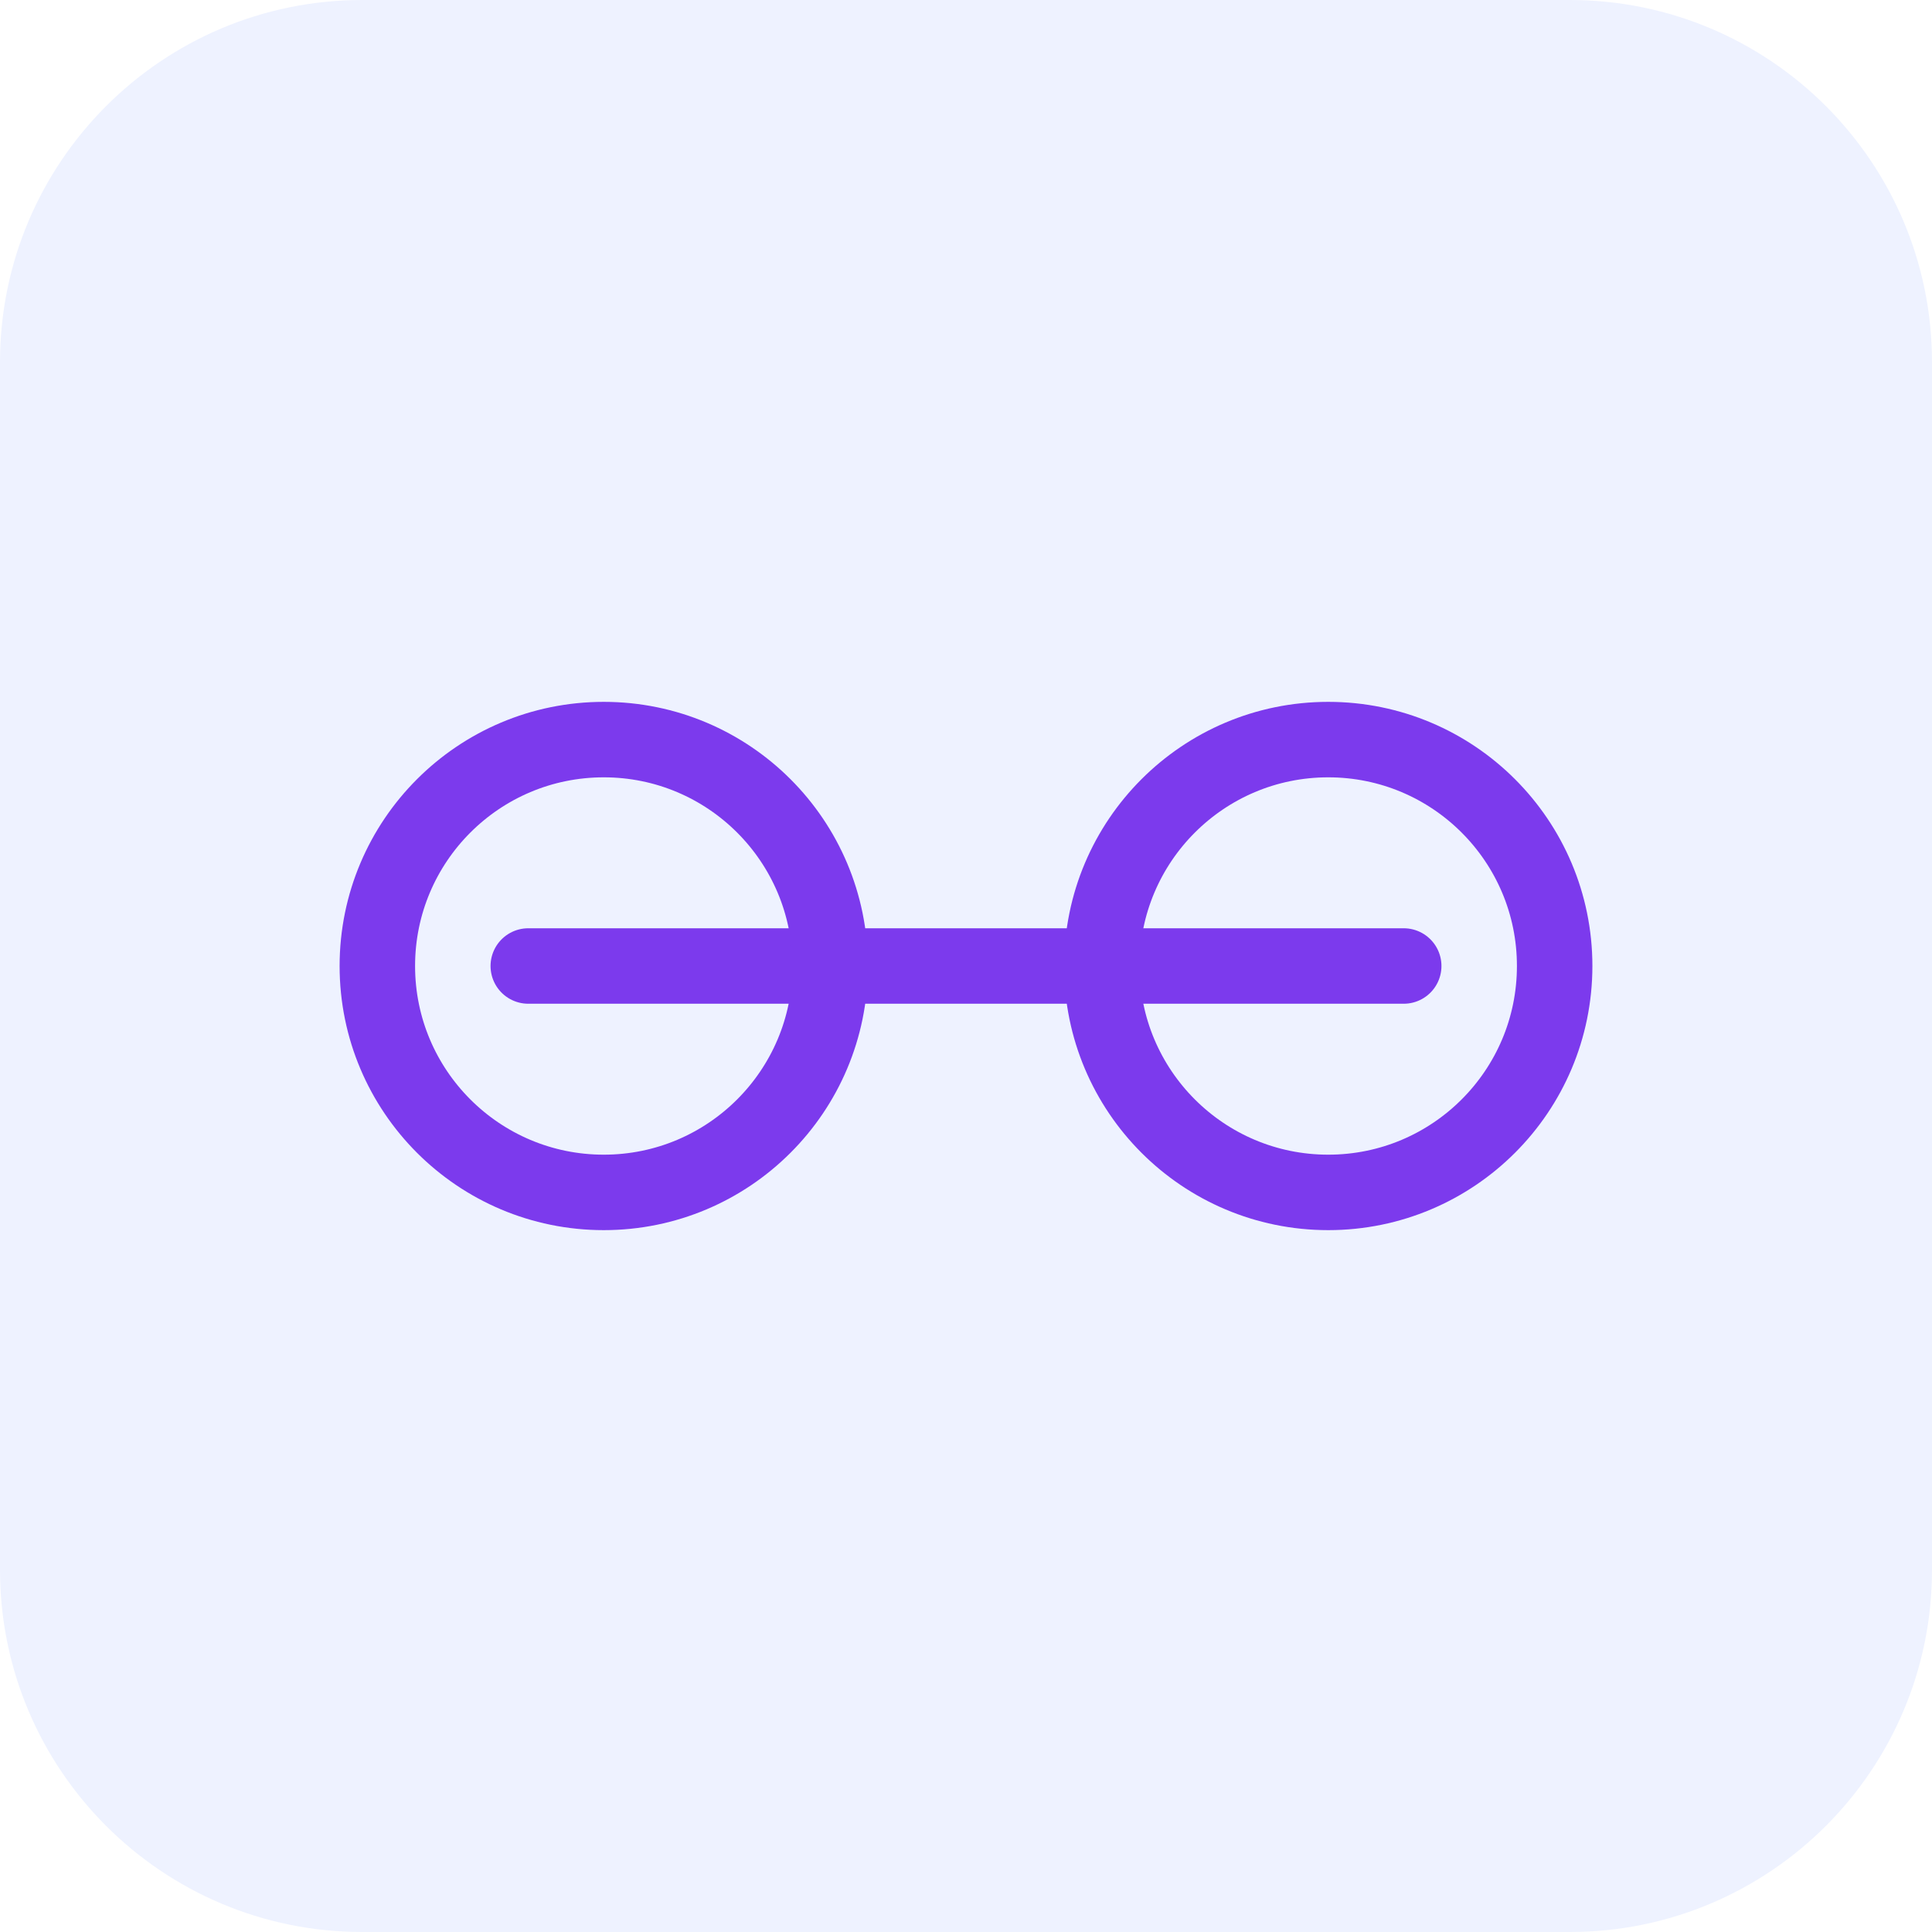
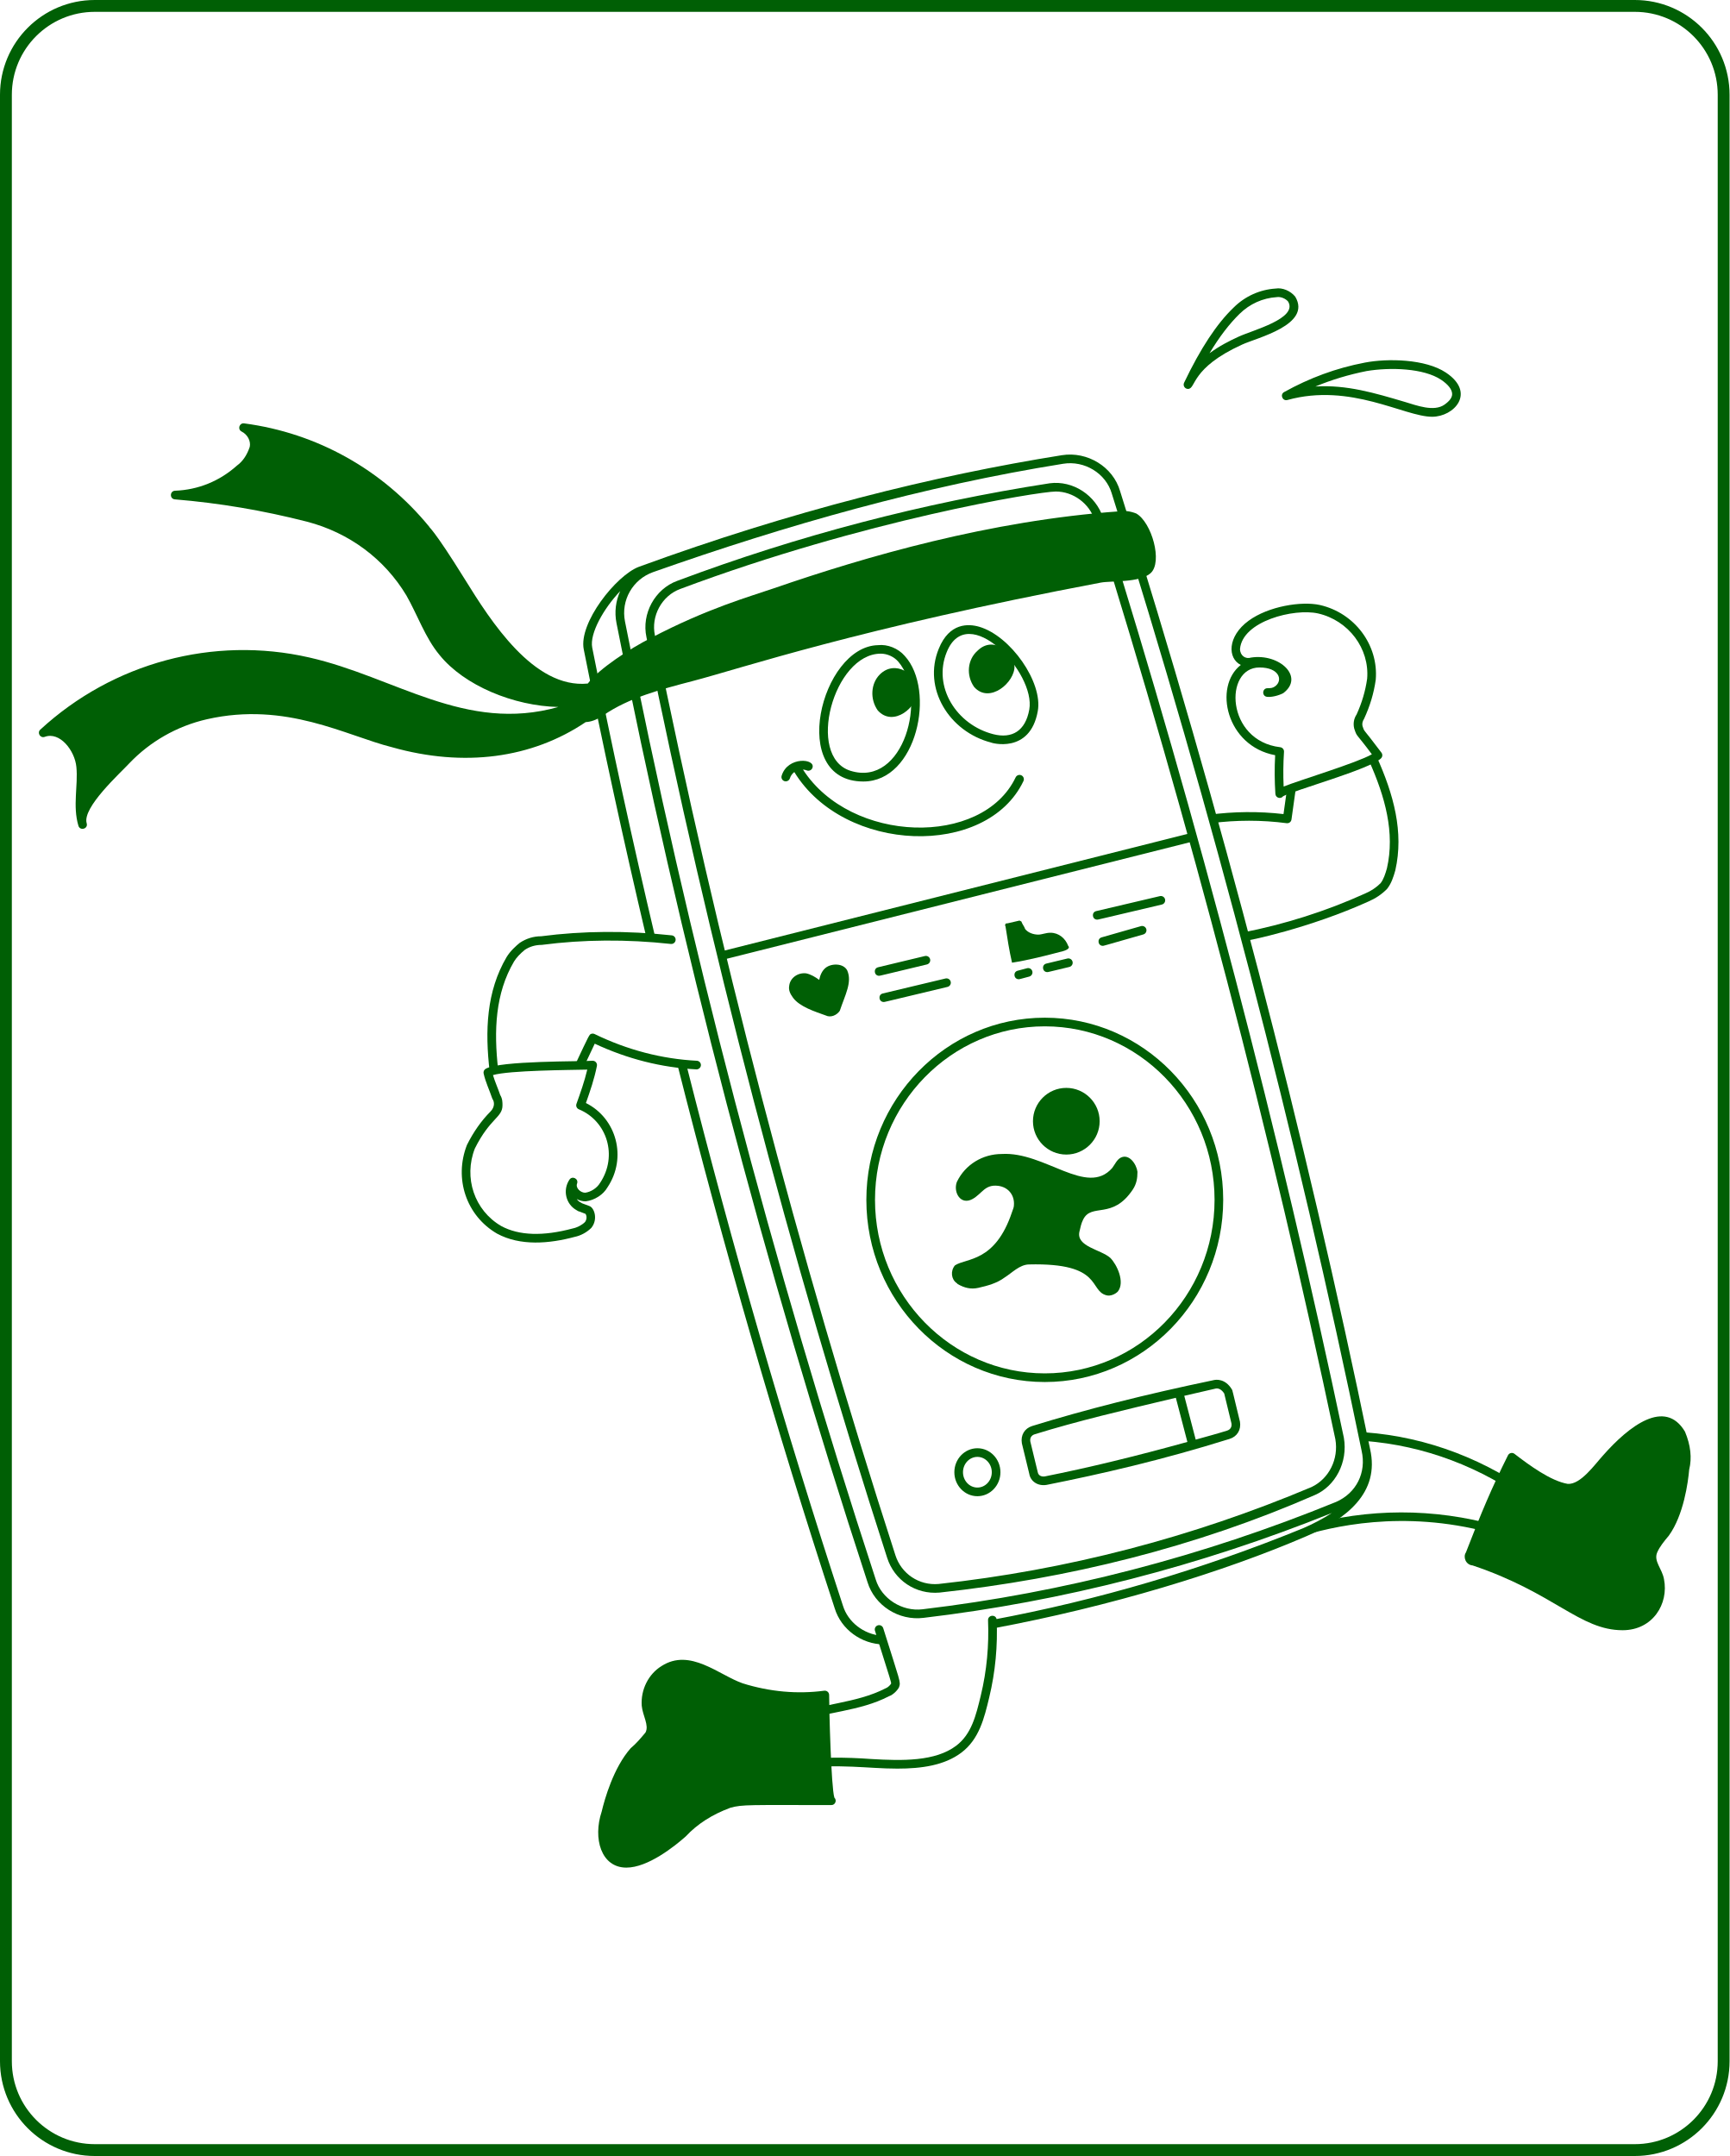
- <svg xmlns="http://www.w3.org/2000/svg" viewBox="0 0 128 128" fill="none">
-   <rect width="128" height="128" rx="24" fill="#EEF2FF" />
-   <path d="M35 64 h58" stroke="#7C3AED" stroke-width="5" stroke-linecap="round" />
-   <rect x="25" y="49" width="30" height="30" rx="15" stroke="#7C3AED" stroke-width="5" />
-   <rect x="73" y="49" width="30" height="30" rx="15" stroke="#7C3AED" stroke-width="5" />
+ <svg xmlns="http://www.w3.org/2000/svg" width="146" height="182" viewBox="0 0 146 182" fill="none">
+   <rect x="0.5" y="0.5" width="145" height="181" rx="7.5" stroke="#005F05" />
+   <path d="M108.609 69.49C108.816 69.515 108.991 69.377 109.019 69.179L109.406 66.405C109.108 66.509 108.845 66.603 108.631 66.685L108.346 68.721C106.268 68.479 104.14 68.5 102.072 68.777C102.137 69.014 102.202 69.25 102.267 69.488C104.361 69.215 106.514 69.214 108.609 69.49Z" fill="#005F05" />
+   <path d="M116.2 63.856C116.054 63.961 115.833 64.079 115.558 64.206C116.936 67.277 117.76 70.303 117.078 73.294C116.941 73.775 116.794 74.236 116.539 74.558C116.178 74.918 115.738 75.212 115.224 75.431C111.947 76.914 108.465 78.022 104.874 78.724C104.834 78.732 104.798 78.745 104.766 78.762C104.826 78.991 104.887 79.219 104.947 79.448C105.319 79.443 110.534 78.354 115.519 76.1C116.111 75.846 116.629 75.501 117.082 75.044C117.449 74.586 117.622 74.049 117.784 73.475C118.52 70.249 117.645 67.054 116.2 63.856Z" fill="#005F05" />
+   <path d="M116.613 63.536C114.983 61.356 115.203 61.845 115.016 61.296C114.968 61.104 115.007 60.893 115.152 60.669C115.651 59.587 115.971 58.52 116.132 57.386C116.383 54.459 114.36 51.744 111.423 51.073C109.863 50.726 107.07 51.177 105.4 52.4C103.597 53.72 103.614 55.579 104.742 56.132C102.406 57.949 103.509 62.985 107.641 63.75C107.582 64.837 107.59 65.935 107.661 67.019C107.684 67.355 108.111 67.482 108.314 67.217C109.158 66.731 115.664 64.929 116.58 64.013C116.709 63.884 116.722 63.681 116.613 63.536ZM108.357 66.398C108.313 65.422 108.324 64.436 108.388 63.463C108.401 63.269 108.26 63.099 108.067 63.076C103.474 62.536 103.305 56.345 106.314 56.345C108.012 56.345 108.303 57.431 107.655 57.923C107.447 58.081 107.281 58.095 106.997 58.095C106.543 58.095 106.501 58.766 106.952 58.822C107.344 58.872 107.938 58.714 108.322 58.515C110.151 57.145 108.003 55.143 105.618 55.507C105.145 55.664 104.678 55.352 104.675 54.779C104.882 52.43 109.233 51.332 111.262 51.784C113.843 52.374 115.625 54.755 115.406 57.303C115.257 58.345 114.957 59.345 114.516 60.312C114.286 60.658 114.21 61.081 114.315 61.499C114.57 62.265 114.414 61.799 115.806 63.674C114.494 64.418 109.745 65.84 108.356 66.397L108.357 66.398Z" fill="#005F05" />
+   <path d="M129.895 126.516C125.557 123.241 120.49 121.304 115.242 120.912C115.147 120.905 115.059 120.935 114.989 120.99C115.036 121.203 115.083 121.417 115.129 121.631C115.148 121.635 115.167 121.639 115.188 121.64C120.208 122.015 125.061 123.846 129.24 126.938L128.348 129.42C123.11 127.544 117.517 127.179 112.165 128.318L110.695 129.428C114.386 128.415 120.895 127.423 128.441 130.231C128.63 130.302 128.842 130.204 128.912 130.012L130.018 126.931C130.072 126.78 130.022 126.612 129.895 126.516Z" fill="#005F05" />
+   <path d="M142.235 120.853C140.554 118.025 137.517 120.371 135.331 122.848C134.606 123.646 133.425 125.329 132.343 125.263C130.906 125.023 129.085 123.681 127.843 122.726C127.666 122.589 127.4 122.643 127.295 122.852C125.927 125.588 125.041 127.688 123.745 131.05C123.488 131.424 123.718 132.097 124.313 132.148C131.207 134.458 133.356 137.616 136.972 137.616C139.516 137.616 140.881 135.389 140.464 133.301C140.301 132.406 139.58 131.799 139.887 131.06C140.102 130.557 140.47 130.117 140.875 129.629C142.13 127.893 142.5 125.112 142.592 124.052C142.833 123.09 142.718 121.999 142.236 120.854L142.235 120.853Z" fill="#005F05" />
+   <path d="M71.156 135.543C66.256 120.576 61.836 105.297 57.93 89.847C57.671 89.823 57.413 89.795 57.156 89.762C61.082 105.317 65.529 120.699 70.46 135.763C71.007 137.558 72.727 138.794 74.605 138.817C74.532 138.587 74.455 138.34 74.371 138.074C72.914 137.95 71.582 136.938 71.156 135.542V135.543Z" fill="#005F05" />
+   <path d="M115.652 122.309C110.168 95.657 103.066 68.45 94.549 41.45C93.954 39.409 91.797 38.082 89.636 38.426C78.812 40.158 66.846 43.125 53.931 47.847C52.023 48.562 48.829 52.581 49.277 54.818C50.894 62.948 52.657 71.061 54.562 79.136C54.817 79.153 55.071 79.171 55.326 79.192C53.402 71.051 51.622 62.873 49.993 54.675C49.752 53.47 50.984 51.332 52.356 49.898C51.981 50.717 51.853 51.66 52.042 52.605C57.34 79.562 64.468 106.798 73.227 133.55C73.83 135.534 75.866 136.834 77.964 136.572C89.695 135.183 101.286 132.205 112.428 127.718C111.683 128.204 110.834 128.644 110.017 128.999C101.49 132.482 92.693 135.074 83.768 136.74C83.778 136.983 83.785 137.227 83.788 137.47C93.77 135.608 103.268 132.706 110.304 129.67C113.62 128.239 116.511 126.03 115.652 122.309ZM112.782 126.787C101.509 131.392 89.766 134.439 77.877 135.848C76.152 136.059 74.419 134.961 73.923 133.33C65.172 106.599 58.051 79.392 52.758 52.463C52.398 50.659 53.425 48.899 55.136 48.294C66.437 44.303 78.01 41.026 89.752 39.148C91.546 38.859 93.352 39.954 93.85 41.662C102.363 68.646 109.457 95.829 114.939 122.464C115.363 124.303 114.496 126.039 112.782 126.787Z" fill="#005F05" />
+   <path d="M74.888 131.5C66.65 105.995 59.815 79.849 54.571 53.792C54.14 51.812 55.284 49.718 57.174 49.031C67.343 45.217 77.921 42.446 88.612 40.796C90.573 40.539 92.51 41.802 93.124 43.733C101.168 69.457 108.003 95.573 113.44 121.359C113.806 123.465 112.693 125.46 111.013 126.195C100.904 130.613 90.18 133.257 79.305 134.439C77.294 134.612 75.491 133.395 74.888 131.5ZM89.127 41.492C87.68 41.492 72.954 43.894 57.428 49.716C55.87 50.283 54.931 52.007 55.286 53.643C60.525 79.679 67.353 105.797 75.583 131.278C76.086 132.855 77.584 133.856 79.234 133.712C90.029 132.539 100.625 129.784 110.721 125.526C112.191 124.822 113.014 123.167 112.724 121.496C107.294 95.747 100.465 69.653 92.429 43.952C91.965 42.492 90.589 41.492 89.127 41.492Z" fill="#005F05" />
+   <path d="M75.752 149.299C73.182 149.299 71.055 148.866 67.217 149.293C67.03 149.312 66.853 149.186 66.818 148.998C66.567 147.66 66.415 146.466 66.339 145.24C66.328 145.083 66.421 144.936 66.567 144.878C69.306 143.781 72.236 143.818 74.753 142.522C74.921 142.461 75.086 142.318 75.216 142.138C75.24 141.988 75.264 142.138 73.861 137.662C73.8 137.469 73.907 137.264 74.099 137.204C74.293 137.143 74.496 137.251 74.557 137.443C75.984 141.992 76.048 141.961 75.898 142.408C75.84 142.585 75.445 143.056 75.035 143.192C72.541 144.486 69.715 144.476 67.085 145.459C67.157 146.462 67.282 147.452 67.475 148.531C69.401 148.339 71.333 148.325 73.525 148.487C76.189 148.647 78.944 148.696 80.706 147.374C82.01 146.396 82.385 144.815 82.79 143.142C83.31 140.993 83.489 138.874 83.405 136.776C83.386 136.302 84.113 136.251 84.134 136.747C84.221 138.919 84.034 141.098 83.499 143.313C83.083 145.038 82.658 146.822 81.143 147.958C79.713 149.031 77.781 149.299 75.752 149.299Z" fill="#005F05" />
+   <path d="M70.434 151.752C70.156 150.89 69.991 144.224 69.991 143.084C69.991 142.864 69.796 142.693 69.578 142.722C67.312 143.023 64.998 142.815 62.713 142.107C60.68 141.403 58.26 139.088 55.844 140.64C54.737 141.321 54.08 142.631 54.171 143.986C54.248 144.829 54.809 145.64 54.491 146.248C54.095 146.722 53.722 147.171 53.233 147.583C51.784 149.226 51.036 151.887 50.791 152.924C50.032 155.201 50.743 157.656 52.875 157.656C54.693 157.656 56.924 155.874 57.883 155.026C58.87 153.968 60.116 153.172 61.662 152.6C62.697 152.319 63.218 152.376 70.179 152.376C70.507 152.376 70.666 151.978 70.435 151.751L70.434 151.752Z" fill="#005F05" />
+   <path d="M42.052 90.293C41.673 86.974 41.813 83.849 43.391 81.168C43.581 80.852 43.915 80.494 44.308 80.178C44.713 79.908 45.189 79.765 45.733 79.763C49.236 79.305 52.902 79.279 56.629 79.684C56.829 79.705 57.009 79.562 57.031 79.361C57.053 79.16 56.908 78.981 56.707 78.959C52.921 78.548 49.197 78.575 45.685 79.035C45.044 79.035 44.427 79.221 43.876 79.59C43.596 79.814 43.079 80.268 42.762 80.796C41.063 83.686 40.927 86.996 41.337 90.467C41.508 90.401 41.753 90.344 42.051 90.294L42.052 90.293Z" fill="#005F05" />
+   <path d="M58.821 89.544C55.863 89.392 52.959 88.633 50.191 87.289C50.103 87.246 50.001 87.241 49.91 87.273C49.75 87.329 49.769 87.281 48.52 89.946C48.831 89.941 49.11 89.936 49.343 89.931C49.602 89.381 49.888 88.774 50.205 88.103C52.962 89.393 55.846 90.122 58.783 90.272C58.969 90.284 59.156 90.128 59.167 89.926C59.177 89.725 59.022 89.554 58.821 89.544Z" fill="#005F05" />
+   <path d="M49.46 93.113C49.816 92.112 50.169 91.076 50.388 89.981C50.436 89.741 50.24 89.523 49.998 89.545C49.196 89.616 42.139 89.522 40.99 90.229C40.858 90.31 40.791 90.467 40.825 90.619C40.99 91.363 41.306 91.993 41.546 92.71C41.556 92.74 41.571 92.77 41.588 92.797C41.731 93.01 41.79 93.444 41.397 93.838C40.646 94.589 39.966 95.551 39.419 96.648C38.303 99.484 39.365 102.631 41.955 104.135C43.921 105.2 46.363 104.991 48.523 104.409C49.015 104.31 49.542 104.029 49.921 103.647C50.504 102.919 50.162 101.945 49.752 101.808C49.542 101.738 49.373 101.657 49.136 101.577C49.009 101.473 48.89 101.503 48.687 101.216C48.913 101.341 49.16 101.415 49.445 101.411C50.206 101.316 50.932 100.841 51.284 100.224C52.948 97.729 52.051 94.405 49.461 93.113L49.46 93.113ZM50.661 99.841C50.41 100.28 49.885 100.621 49.398 100.684C49.003 100.684 48.574 100.283 48.713 99.913C48.864 99.51 48.307 99.222 48.068 99.583C47.48 100.464 47.764 101.657 48.669 102.158C48.775 102.219 48.817 102.258 48.924 102.276C49.104 102.338 49.242 102.402 49.424 102.468C49.558 102.659 49.533 102.965 49.379 103.161C49.13 103.409 48.728 103.623 48.357 103.698C45.842 104.376 43.806 104.306 42.314 103.498C40.047 102.182 39.116 99.414 40.087 96.945C41.377 94.366 42.417 94.347 42.417 93.305C42.417 93.056 42.417 92.75 42.225 92.436C42.026 91.849 41.772 91.296 41.614 90.754C42.988 90.35 48.163 90.326 49.574 90.292C49.338 91.288 48.995 92.25 48.662 93.183C48.596 93.367 48.686 93.569 48.866 93.643C51.25 94.63 52.165 97.576 50.664 99.841H50.661Z" fill="#005F05" />
+   <path d="M95.915 43.347C95.416 43.148 94.88 43.084 94.489 43.164C83.574 43.944 73.14 46.962 65.323 49.661C63.288 50.363 59.713 51.354 54.924 53.869C53.206 54.728 50.539 56.469 49.618 57.702C45.053 58.153 41.419 52.416 39.239 48.899C36.534 44.537 36.175 44.483 36.249 44.483C32.305 39.653 26.749 36.547 20.606 35.739C20.2 35.69 20.029 36.244 20.395 36.428C20.902 36.681 21.186 37.241 21.082 37.723C20.851 38.415 20.487 38.954 19.999 39.305C18.533 40.617 16.727 41.35 14.777 41.425C14.322 41.443 14.306 42.116 14.761 42.154C18.529 42.468 22.179 43.084 25.919 44.039C29.474 44.967 32.454 47.18 34.306 50.267C35.244 51.909 35.89 53.835 37.104 55.292C39.181 57.872 43.368 59.6 47.132 59.68C39.3 61.894 33.357 57.143 26.092 55.498C18.021 53.661 9.54 55.938 3.402 61.591C3.11 61.861 3.402 62.339 3.776 62.202C5.053 61.73 6.316 63.364 6.447 64.74C6.604 66.308 6.119 68.039 6.619 69.707C6.756 70.164 7.458 69.969 7.318 69.498C6.92 68.169 10.167 65.249 10.946 64.403C12.641 62.635 14.889 61.303 17.472 60.715C24.162 59.194 29.223 62.11 33.102 63.08C39.154 64.787 44.887 64.028 49.441 60.957C49.835 60.936 50.33 60.801 50.931 60.386C53.09 58.895 55.822 58.183 58.468 57.492C62.641 56.405 72.363 53.071 92.92 49.181C93.793 49.016 96.21 49.21 97.129 48.382C98.17 47.445 97.217 44.086 95.915 43.347Z" fill="#005F05" />
+   <path d="M109.339 25.047C108.937 24.545 108.244 24.263 107.687 24.358C106.35 24.442 105.089 25.012 104.137 25.962C102.712 27.326 101.343 29.402 99.954 32.308C99.838 32.55 100.015 32.831 100.283 32.831C100.984 32.831 100.467 31.082 104.861 29.084C106.113 28.508 110.741 27.416 109.339 25.047ZM104.557 28.42C103.817 28.757 102.93 29.205 102.102 29.818C102.945 28.409 103.795 27.318 104.644 26.488C105.493 25.658 106.584 25.159 107.771 25.083C108.107 25.027 108.527 25.202 108.738 25.46C109.572 26.885 105.77 27.862 104.557 28.42Z" fill="#005F05" />
+   <path d="M122.055 31.451C120.33 30.3 117.137 30.241 115.223 30.607C112.756 31.078 110.528 31.914 108.401 33.095C108.025 33.304 108.261 33.88 108.676 33.766C114.016 32.288 118.545 35.181 120.891 35.181C122.748 35.181 124.618 33.158 122.055 31.451ZM121.949 34.149C121.048 34.797 119.563 34.215 118.591 33.928C116.044 33.174 113.679 32.464 111.04 32.627C112.409 32.059 113.838 31.628 115.36 31.323C117.361 30.99 120.181 31.079 121.649 32.057C122.248 32.457 122.579 32.884 122.582 33.26C122.585 33.558 122.37 33.846 121.949 34.148L121.949 34.149Z" fill="#005F05" />
+   <path d="M72.879 65.971C66.474 65.971 69.29 54.556 74.122 54.461C74.921 54.371 75.821 54.728 76.377 55.374C79.014 58.252 77.415 65.971 72.879 65.971ZM74.352 55.179C70.365 55.179 68.012 63.876 71.79 65.066C76.31 66.479 78.341 58.768 75.827 55.854C75.469 55.438 74.896 55.179 74.352 55.179Z" fill="#005F05" />
+   <path d="M83.679 62.687C80.112 61.774 77.877 58.098 79.244 54.767C80.138 52.549 81.763 52.649 82.652 52.906C85.315 53.676 88.046 57.603 87.604 60.028C86.947 63.711 83.6 62.687 83.679 62.687ZM83.859 61.98C85.423 62.374 86.562 61.712 86.886 59.898C87.454 56.775 81.681 50.668 79.92 55.042C78.721 57.965 80.735 61.19 83.859 61.98Z" fill="#005F05" />
+   <path d="M77.466 58.222C77.424 56.941 75.568 55.636 74.266 56.939C73.508 57.696 73.421 59.012 74.093 59.968C75.392 61.43 77.513 59.694 77.466 58.222Z" fill="#005F05" />
+   <path d="M85.635 56.222C85.581 55.149 83.866 53.577 82.499 54.949C81.669 55.687 81.54 57.009 82.232 57.993C83.538 59.462 85.704 57.57 85.635 56.222Z" fill="#005F05" />
+   <path d="M86.221 65.45C86.038 65.363 85.821 65.441 85.734 65.622C82.924 71.524 71.817 71.227 67.781 64.961C67.89 64.969 67.998 64.994 68.104 65.035C68.29 65.109 68.504 65.017 68.577 64.829C68.893 64.026 66.486 63.818 65.981 65.488C65.91 65.722 66.085 65.959 66.33 65.959C66.487 65.959 66.632 65.857 66.68 65.7C66.743 65.49 66.875 65.306 67.052 65.174C71.272 72.064 83.291 72.45 86.393 65.937C86.48 65.754 86.402 65.537 86.221 65.45Z" fill="#005F05" />
+   <path d="M88.194 116.664C79.89 116.664 73.133 109.765 73.133 101.286C73.133 92.808 79.89 85.909 88.194 85.909C96.499 85.909 103.256 92.808 103.256 101.286C103.256 109.765 96.499 116.664 88.194 116.664ZM88.194 86.639C80.292 86.639 73.863 93.21 73.863 101.286C73.863 109.363 80.292 115.934 88.194 115.934C96.096 115.934 102.526 109.363 102.526 101.286C102.526 93.21 96.096 86.639 88.194 86.639Z" fill="#005F05" />
+   <path d="M104.668 120.005C103.996 117.232 104.038 117.369 103.994 117.296C103.419 116.338 102.623 116.469 102.494 116.496C96.614 117.722 91.588 118.998 87.131 120.377C86.485 120.577 86.145 121.154 86.26 121.837L86.887 124.419C86.991 125.047 87.604 125.472 88.346 125.348C92.96 124.425 98.043 123.265 103.798 121.465C104.444 121.263 104.784 120.688 104.669 120.006L104.668 120.005ZM88.213 124.63C87.936 124.678 87.653 124.571 87.601 124.272L86.975 121.69C86.924 121.39 87.06 121.163 87.347 121.074C90.892 119.974 94.838 119.04 99.258 117.995L100.232 121.721C95.844 122.937 91.884 123.895 88.213 124.63ZM103.579 120.768C102.686 121.048 101.799 121.283 100.935 121.526L99.969 117.828C100.841 117.624 101.732 117.418 102.643 117.211C102.986 117.157 103.239 117.475 103.34 117.627L103.952 120.152C104.002 120.452 103.866 120.678 103.578 120.769L103.579 120.768Z" fill="#005F05" />
+   <path d="M82.506 126.303C81.434 126.303 80.561 125.395 80.561 124.279C80.561 123.162 81.433 122.254 82.506 122.254C83.579 122.254 84.451 123.162 84.451 124.279C84.451 125.395 83.579 126.303 82.506 126.303ZM82.506 122.984C81.836 122.984 81.29 123.565 81.29 124.279C81.29 124.992 81.836 125.573 82.506 125.573C83.176 125.573 83.721 124.992 83.721 124.279C83.721 123.565 83.176 122.984 82.506 122.984Z" fill="#005F05" />
+   <path d="M90.011 91.835C88.459 91.835 87.197 93.097 87.197 94.649C87.197 96.201 88.459 97.463 90.011 97.463C91.563 97.463 92.826 96.201 92.826 94.649C92.826 93.097 91.563 91.835 90.011 91.835Z" fill="#005F05" />
+   <path d="M84.56 97.415C82.98 97.415 81.479 98.284 80.768 99.785C80.452 100.654 81.097 101.784 82.111 101.207C82.912 100.751 83.135 99.971 84.244 100.101C85.111 100.202 85.666 100.891 85.588 101.76C85.588 101.918 85.509 102.076 85.43 102.314C84.005 106.588 81.564 106.181 80.61 106.818C80.215 107.291 80.294 108.003 80.768 108.319L80.847 108.398C81.4 108.714 81.949 108.857 82.585 108.714C83.371 108.538 84.165 108.319 84.798 107.845C85.43 107.45 86.062 106.759 86.852 106.739C93.134 106.582 91.893 108.967 93.41 109.346C93.726 109.425 94.121 109.268 94.358 109.03C94.991 108.24 94.28 106.739 93.726 106.185C92.936 105.474 90.833 105.244 91.119 103.973C91.207 103.58 91.276 103.262 91.435 102.946C92.152 101.511 93.897 103.006 95.623 100.417C95.939 99.943 96.018 99.469 96.018 98.915C95.939 98.283 95.315 97.351 94.596 97.73C94.283 97.895 94.122 98.283 93.885 98.599C91.742 101.048 88.197 97.194 84.561 97.414L84.56 97.415Z" fill="#005F05" />
+   <path d="M71.522 81.928C71.206 81.296 70.189 81.308 69.705 81.691C69.395 81.936 69.231 82.323 69.152 82.718C68.835 82.481 68.441 82.244 68.046 82.165C67.335 82.086 66.703 82.56 66.624 83.192C66.545 83.587 66.708 83.899 66.94 84.219C67.505 85 68.836 85.404 69.705 85.721C70.117 85.927 70.635 85.708 70.891 85.326C71.342 83.973 71.948 82.922 71.522 81.928Z" fill="#005F05" />
+   <path d="M86.22 77.79C86.298 78.027 86.457 78.185 86.536 78.422C86.773 78.738 87.247 78.896 87.642 78.896C87.958 78.896 88.274 78.738 88.669 78.738C89.38 78.738 89.933 79.212 90.17 79.844C90.379 80.053 89.989 80.224 89.704 80.3C88.279 80.674 86.855 81.041 85.43 81.266C85.192 80.239 85.035 79.212 84.876 78.185C84.798 78.106 84.876 77.948 84.955 77.948C85.067 77.948 84.874 77.984 86.061 77.71L86.219 77.789L86.22 77.79Z" fill="#005F05" />
+   <path d="M85.996 82.662C85.571 82.662 85.492 82.053 85.903 81.944L86.696 81.733C86.892 81.681 87.091 81.796 87.143 81.991C87.195 82.186 87.079 82.386 86.884 82.438C86.141 82.636 86.07 82.662 85.996 82.662Z" fill="#005F05" />
+   <path d="M88.408 82.061C87.978 82.061 87.905 81.441 88.323 81.341L90.1 80.915C90.295 80.868 90.493 80.989 90.54 81.184C90.587 81.381 90.467 81.577 90.27 81.625C88.439 82.063 88.481 82.061 88.408 82.061Z" fill="#005F05" />
+   <path d="M74.209 82.372C73.779 82.372 73.706 81.752 74.124 81.652L78.075 80.704C78.271 80.657 78.468 80.778 78.515 80.974C78.562 81.169 78.441 81.366 78.245 81.414C74.409 82.333 74.283 82.372 74.209 82.372Z" fill="#005F05" />
+   <path d="M74.604 84.584C74.173 84.584 74.101 83.964 74.519 83.864L79.813 82.6C80.009 82.554 80.206 82.674 80.253 82.87C80.3 83.066 80.179 83.263 79.983 83.31C74.27 84.675 74.678 84.584 74.604 84.584Z" fill="#005F05" />
+   <path d="M92.619 77.631C92.188 77.631 92.116 77.01 92.536 76.911L97.909 75.647C98.105 75.601 98.302 75.722 98.348 75.918C98.394 76.115 98.273 76.311 98.077 76.357C92.331 77.712 92.694 77.631 92.62 77.631L92.619 77.631Z" fill="#005F05" />
+   <path d="M93.094 79.844C92.673 79.844 92.589 79.244 92.994 79.128L96.313 78.18C96.505 78.125 96.708 78.237 96.764 78.43C96.819 78.624 96.707 78.826 96.513 78.881C92.936 79.903 93.167 79.843 93.093 79.843L93.094 79.844Z" fill="#005F05" />
+   <path d="M61.19 80.975C60.762 80.975 60.686 80.36 61.101 80.256L100.402 70.355C100.598 70.307 100.796 70.424 100.845 70.621C100.893 70.816 100.774 71.015 100.58 71.064L61.189 80.976L61.19 80.975Z" fill="#005F05" />
</svg>
